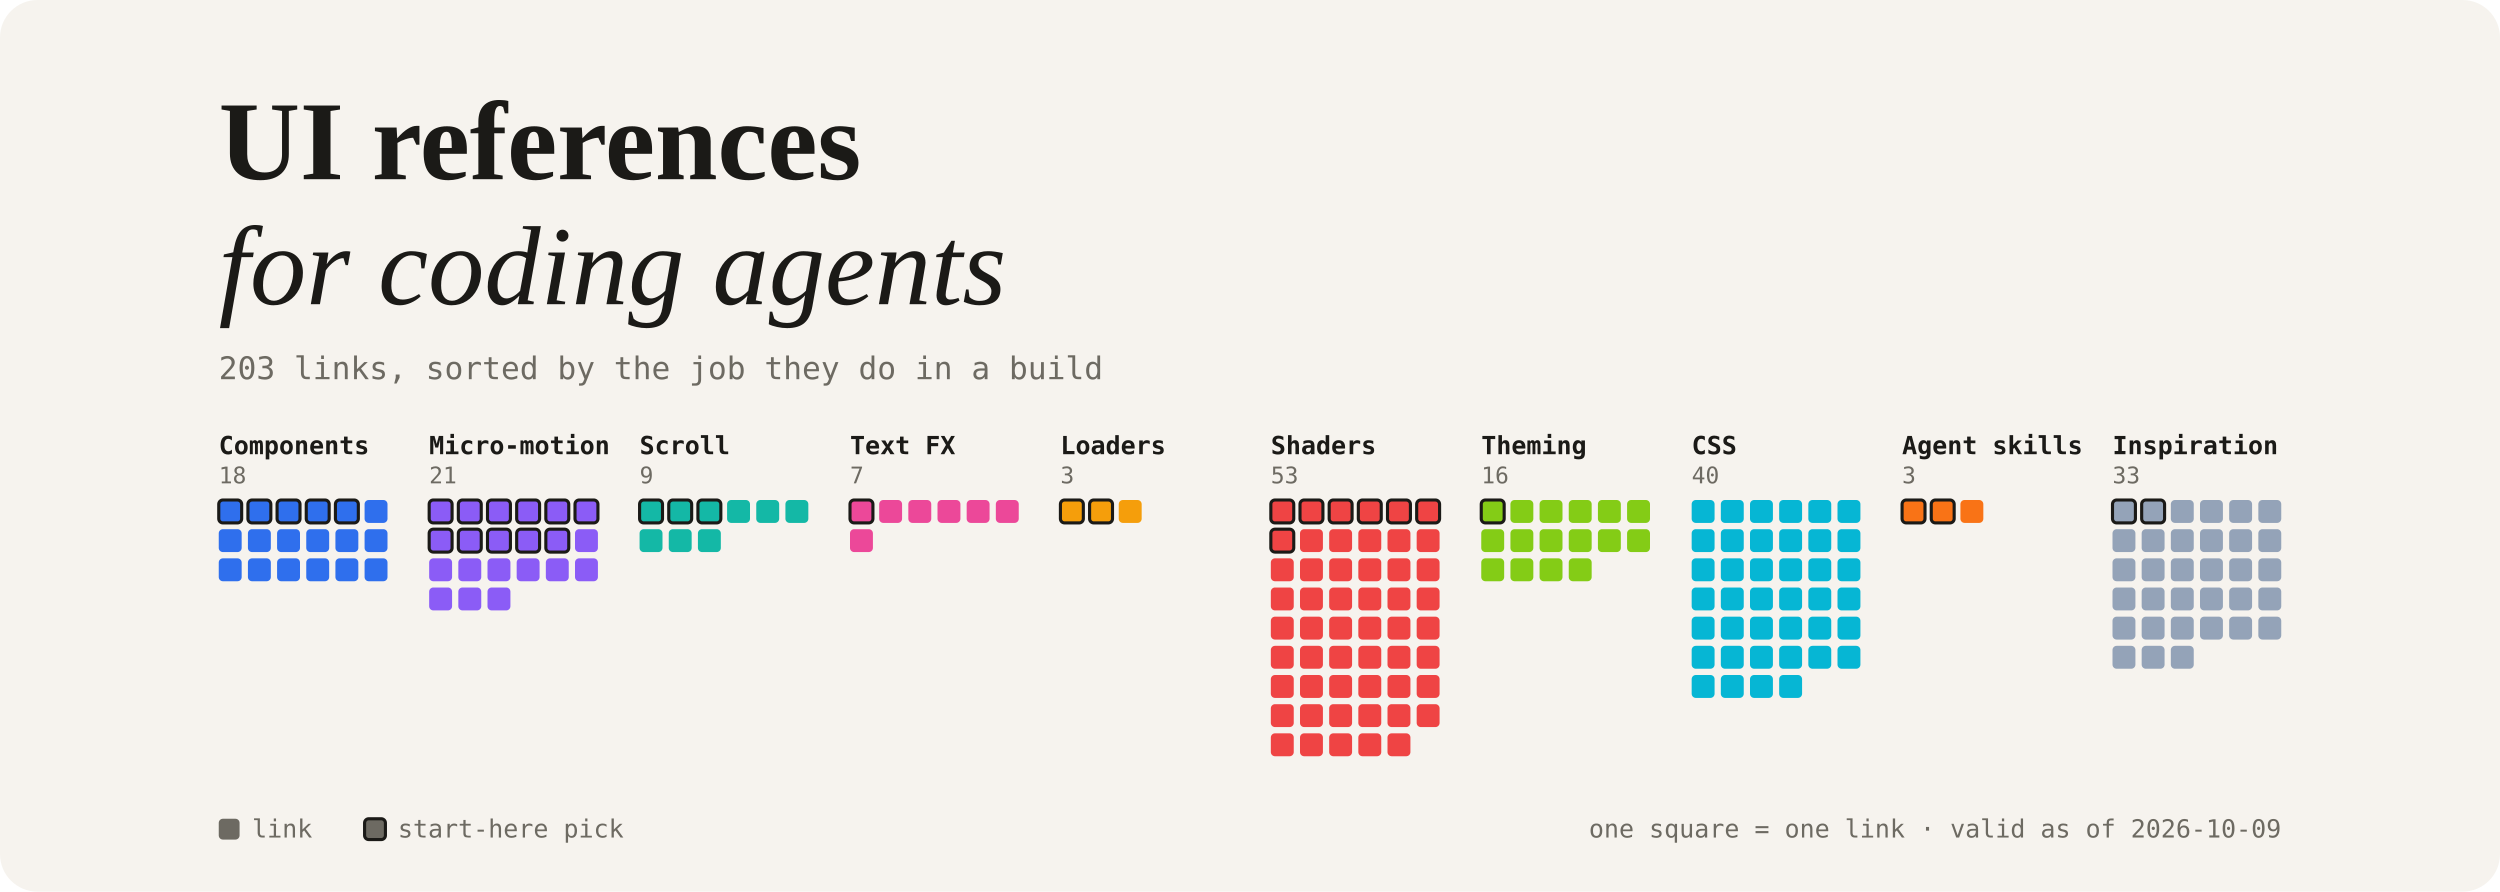
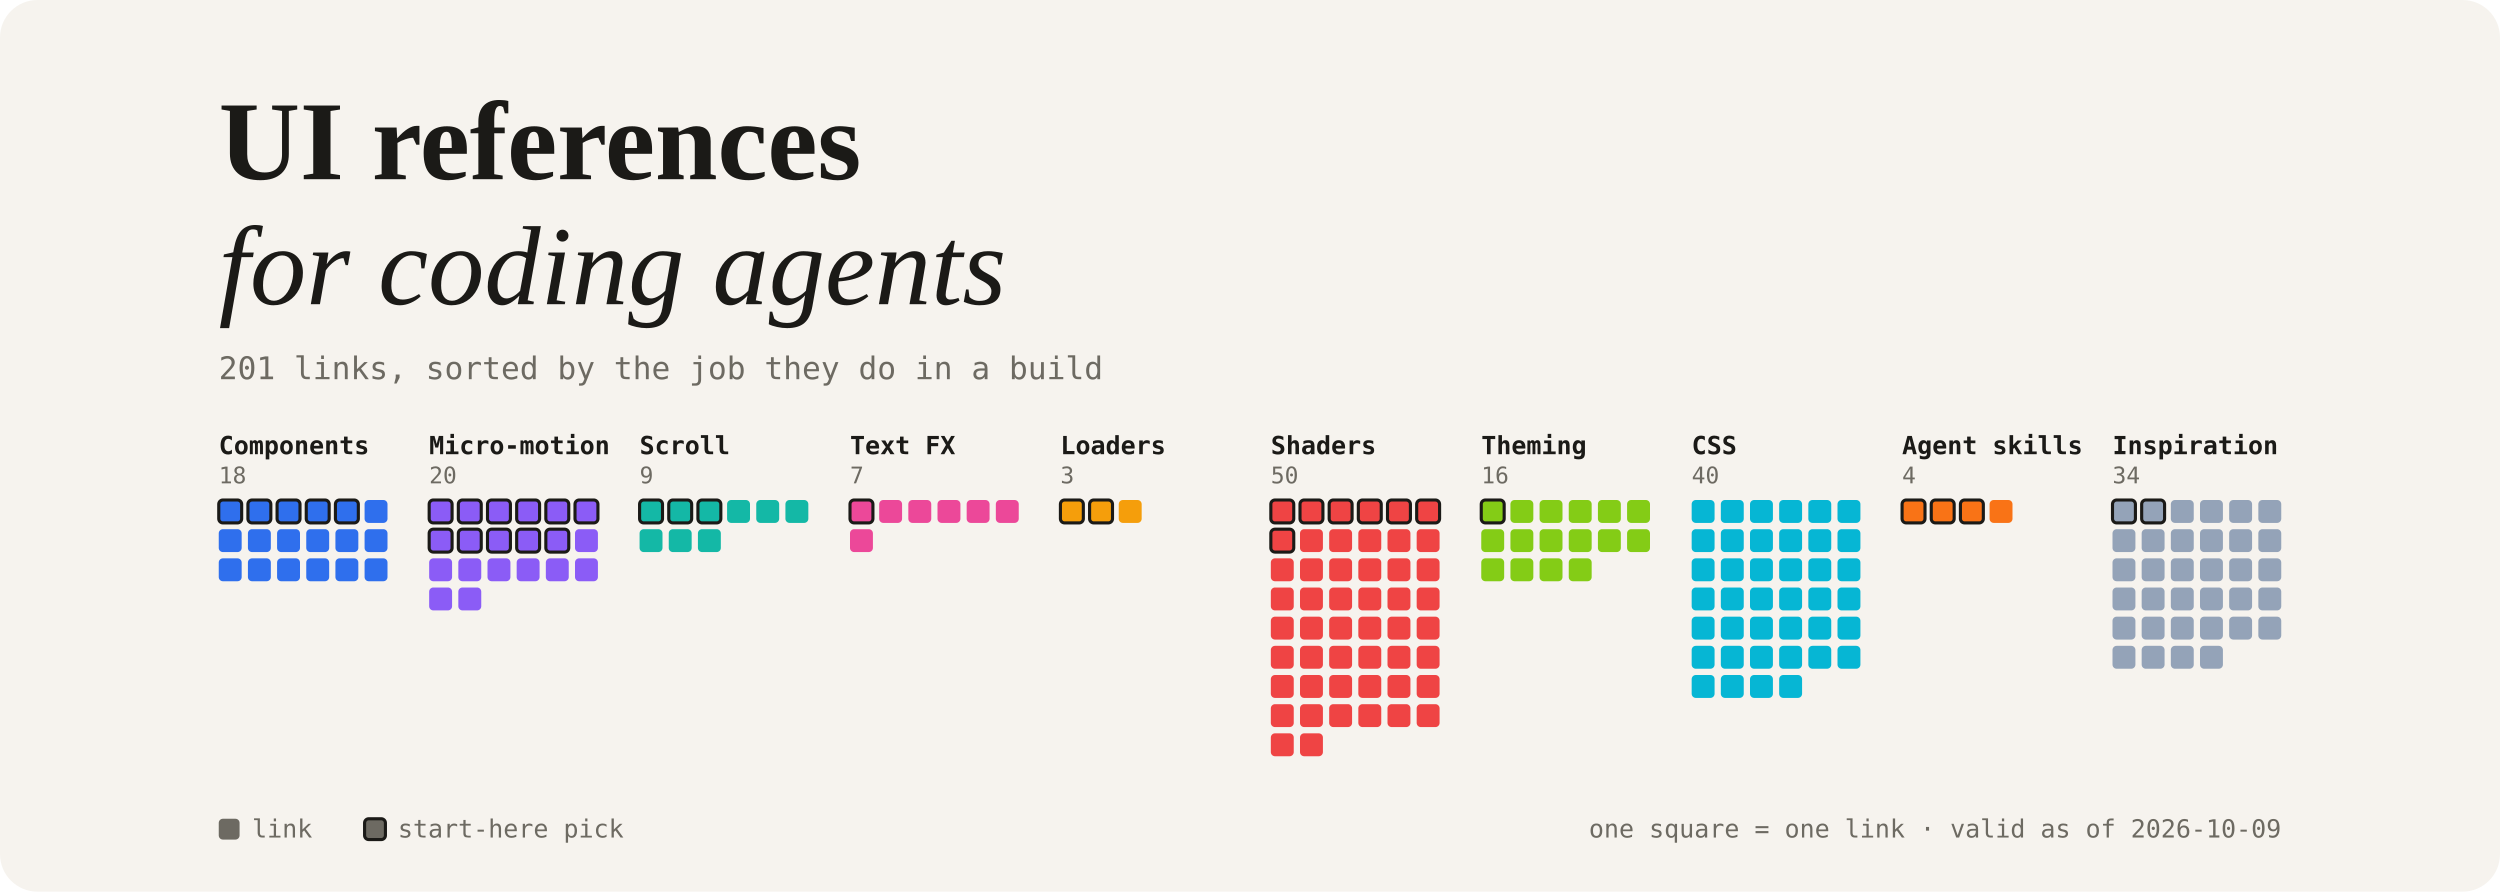
<svg xmlns="http://www.w3.org/2000/svg" viewBox="0 0 1200 428" width="1200" height="428" role="img" aria-labelledby="t d" font-family="ui-monospace, SFMono-Regular, Menlo, Consolas, monospace">
  <rect width="1200" height="428" rx="18" fill="#f6f3ee" />
  <text x="105" y="86" font-size="54" font-weight="700" fill="#1b1a17" font-family="ui-serif, Georgia, 'Times New Roman', serif">UI references</text>
  <text x="105" y="146" font-size="54" font-style="italic" fill="#1b1a17" font-family="ui-serif, Georgia, 'Times New Roman', serif">for coding agents</text>
-   <text x="105" y="182" font-size="15" fill="#6d6a62">203 links, sorted by the job they do in a build</text>
+   <text x="105" y="182" font-size="15" fill="#6d6a62">201 links, sorted by the job they do in a build</text>
  <text x="105" y="218" font-size="12" font-weight="700" fill="#1b1a17">Components</text>
  <text x="105" y="232" font-size="11" fill="#6d6a62">18</text>
  <rect x="105" y="240" width="11" height="11" rx="2" fill="#2f6fed" stroke="#1b1a17" stroke-width="1.5" />
  <rect x="119" y="240" width="11" height="11" rx="2" fill="#2f6fed" stroke="#1b1a17" stroke-width="1.5" />
  <rect x="133" y="240" width="11" height="11" rx="2" fill="#2f6fed" stroke="#1b1a17" stroke-width="1.5" />
  <rect x="147" y="240" width="11" height="11" rx="2" fill="#2f6fed" stroke="#1b1a17" stroke-width="1.5" />
  <rect x="161" y="240" width="11" height="11" rx="2" fill="#2f6fed" stroke="#1b1a17" stroke-width="1.5" />
  <rect x="175" y="240" width="11" height="11" rx="2" fill="#2f6fed" />
  <rect x="105" y="254" width="11" height="11" rx="2" fill="#2f6fed" />
  <rect x="119" y="254" width="11" height="11" rx="2" fill="#2f6fed" />
  <rect x="133" y="254" width="11" height="11" rx="2" fill="#2f6fed" />
  <rect x="147" y="254" width="11" height="11" rx="2" fill="#2f6fed" />
  <rect x="161" y="254" width="11" height="11" rx="2" fill="#2f6fed" />
  <rect x="175" y="254" width="11" height="11" rx="2" fill="#2f6fed" />
  <rect x="105" y="268" width="11" height="11" rx="2" fill="#2f6fed" />
  <rect x="119" y="268" width="11" height="11" rx="2" fill="#2f6fed" />
  <rect x="133" y="268" width="11" height="11" rx="2" fill="#2f6fed" />
  <rect x="147" y="268" width="11" height="11" rx="2" fill="#2f6fed" />
  <rect x="161" y="268" width="11" height="11" rx="2" fill="#2f6fed" />
  <rect x="175" y="268" width="11" height="11" rx="2" fill="#2f6fed" />
  <text x="206" y="218" font-size="12" font-weight="700" fill="#1b1a17">Micro-motion</text>
-   <text x="206" y="232" font-size="11" fill="#6d6a62">21</text>
+   <text x="206" y="232" font-size="11" fill="#6d6a62">20</text>
  <rect x="206" y="240" width="11" height="11" rx="2" fill="#8b5cf6" stroke="#1b1a17" stroke-width="1.5" />
  <rect x="220" y="240" width="11" height="11" rx="2" fill="#8b5cf6" stroke="#1b1a17" stroke-width="1.5" />
  <rect x="234" y="240" width="11" height="11" rx="2" fill="#8b5cf6" stroke="#1b1a17" stroke-width="1.5" />
  <rect x="248" y="240" width="11" height="11" rx="2" fill="#8b5cf6" stroke="#1b1a17" stroke-width="1.5" />
  <rect x="262" y="240" width="11" height="11" rx="2" fill="#8b5cf6" stroke="#1b1a17" stroke-width="1.5" />
  <rect x="276" y="240" width="11" height="11" rx="2" fill="#8b5cf6" stroke="#1b1a17" stroke-width="1.5" />
  <rect x="206" y="254" width="11" height="11" rx="2" fill="#8b5cf6" stroke="#1b1a17" stroke-width="1.5" />
  <rect x="220" y="254" width="11" height="11" rx="2" fill="#8b5cf6" stroke="#1b1a17" stroke-width="1.5" />
  <rect x="234" y="254" width="11" height="11" rx="2" fill="#8b5cf6" stroke="#1b1a17" stroke-width="1.5" />
  <rect x="248" y="254" width="11" height="11" rx="2" fill="#8b5cf6" stroke="#1b1a17" stroke-width="1.5" />
  <rect x="262" y="254" width="11" height="11" rx="2" fill="#8b5cf6" stroke="#1b1a17" stroke-width="1.5" />
  <rect x="276" y="254" width="11" height="11" rx="2" fill="#8b5cf6" />
  <rect x="206" y="268" width="11" height="11" rx="2" fill="#8b5cf6" />
  <rect x="220" y="268" width="11" height="11" rx="2" fill="#8b5cf6" />
  <rect x="234" y="268" width="11" height="11" rx="2" fill="#8b5cf6" />
  <rect x="248" y="268" width="11" height="11" rx="2" fill="#8b5cf6" />
  <rect x="262" y="268" width="11" height="11" rx="2" fill="#8b5cf6" />
  <rect x="276" y="268" width="11" height="11" rx="2" fill="#8b5cf6" />
  <rect x="206" y="282" width="11" height="11" rx="2" fill="#8b5cf6" />
  <rect x="220" y="282" width="11" height="11" rx="2" fill="#8b5cf6" />
-   <rect x="234" y="282" width="11" height="11" rx="2" fill="#8b5cf6" />
  <text x="307" y="218" font-size="12" font-weight="700" fill="#1b1a17">Scroll</text>
  <text x="307" y="232" font-size="11" fill="#6d6a62">9</text>
  <rect x="307" y="240" width="11" height="11" rx="2" fill="#14b8a6" stroke="#1b1a17" stroke-width="1.5" />
  <rect x="321" y="240" width="11" height="11" rx="2" fill="#14b8a6" stroke="#1b1a17" stroke-width="1.5" />
  <rect x="335" y="240" width="11" height="11" rx="2" fill="#14b8a6" stroke="#1b1a17" stroke-width="1.5" />
  <rect x="349" y="240" width="11" height="11" rx="2" fill="#14b8a6" />
  <rect x="363" y="240" width="11" height="11" rx="2" fill="#14b8a6" />
  <rect x="377" y="240" width="11" height="11" rx="2" fill="#14b8a6" />
  <rect x="307" y="254" width="11" height="11" rx="2" fill="#14b8a6" />
  <rect x="321" y="254" width="11" height="11" rx="2" fill="#14b8a6" />
  <rect x="335" y="254" width="11" height="11" rx="2" fill="#14b8a6" />
  <text x="408" y="218" font-size="12" font-weight="700" fill="#1b1a17">Text FX</text>
  <text x="408" y="232" font-size="11" fill="#6d6a62">7</text>
  <rect x="408" y="240" width="11" height="11" rx="2" fill="#ec4899" stroke="#1b1a17" stroke-width="1.5" />
  <rect x="422" y="240" width="11" height="11" rx="2" fill="#ec4899" />
  <rect x="436" y="240" width="11" height="11" rx="2" fill="#ec4899" />
  <rect x="450" y="240" width="11" height="11" rx="2" fill="#ec4899" />
  <rect x="464" y="240" width="11" height="11" rx="2" fill="#ec4899" />
  <rect x="478" y="240" width="11" height="11" rx="2" fill="#ec4899" />
  <rect x="408" y="254" width="11" height="11" rx="2" fill="#ec4899" />
  <text x="509" y="218" font-size="12" font-weight="700" fill="#1b1a17">Loaders</text>
  <text x="509" y="232" font-size="11" fill="#6d6a62">3</text>
  <rect x="509" y="240" width="11" height="11" rx="2" fill="#f59e0b" stroke="#1b1a17" stroke-width="1.5" />
  <rect x="523" y="240" width="11" height="11" rx="2" fill="#f59e0b" stroke="#1b1a17" stroke-width="1.5" />
  <rect x="537" y="240" width="11" height="11" rx="2" fill="#f59e0b" />
  <text x="610" y="218" font-size="12" font-weight="700" fill="#1b1a17">Shaders</text>
-   <text x="610" y="232" font-size="11" fill="#6d6a62">53</text>
+   <text x="610" y="232" font-size="11" fill="#6d6a62">50</text>
  <rect x="610" y="240" width="11" height="11" rx="2" fill="#ef4444" stroke="#1b1a17" stroke-width="1.5" />
  <rect x="624" y="240" width="11" height="11" rx="2" fill="#ef4444" stroke="#1b1a17" stroke-width="1.5" />
  <rect x="638" y="240" width="11" height="11" rx="2" fill="#ef4444" stroke="#1b1a17" stroke-width="1.5" />
  <rect x="652" y="240" width="11" height="11" rx="2" fill="#ef4444" stroke="#1b1a17" stroke-width="1.5" />
  <rect x="666" y="240" width="11" height="11" rx="2" fill="#ef4444" stroke="#1b1a17" stroke-width="1.5" />
  <rect x="680" y="240" width="11" height="11" rx="2" fill="#ef4444" stroke="#1b1a17" stroke-width="1.5" />
  <rect x="610" y="254" width="11" height="11" rx="2" fill="#ef4444" stroke="#1b1a17" stroke-width="1.5" />
  <rect x="624" y="254" width="11" height="11" rx="2" fill="#ef4444" />
  <rect x="638" y="254" width="11" height="11" rx="2" fill="#ef4444" />
  <rect x="652" y="254" width="11" height="11" rx="2" fill="#ef4444" />
  <rect x="666" y="254" width="11" height="11" rx="2" fill="#ef4444" />
  <rect x="680" y="254" width="11" height="11" rx="2" fill="#ef4444" />
  <rect x="610" y="268" width="11" height="11" rx="2" fill="#ef4444" />
  <rect x="624" y="268" width="11" height="11" rx="2" fill="#ef4444" />
  <rect x="638" y="268" width="11" height="11" rx="2" fill="#ef4444" />
  <rect x="652" y="268" width="11" height="11" rx="2" fill="#ef4444" />
  <rect x="666" y="268" width="11" height="11" rx="2" fill="#ef4444" />
  <rect x="680" y="268" width="11" height="11" rx="2" fill="#ef4444" />
  <rect x="610" y="282" width="11" height="11" rx="2" fill="#ef4444" />
  <rect x="624" y="282" width="11" height="11" rx="2" fill="#ef4444" />
  <rect x="638" y="282" width="11" height="11" rx="2" fill="#ef4444" />
  <rect x="652" y="282" width="11" height="11" rx="2" fill="#ef4444" />
  <rect x="666" y="282" width="11" height="11" rx="2" fill="#ef4444" />
  <rect x="680" y="282" width="11" height="11" rx="2" fill="#ef4444" />
  <rect x="610" y="296" width="11" height="11" rx="2" fill="#ef4444" />
  <rect x="624" y="296" width="11" height="11" rx="2" fill="#ef4444" />
  <rect x="638" y="296" width="11" height="11" rx="2" fill="#ef4444" />
  <rect x="652" y="296" width="11" height="11" rx="2" fill="#ef4444" />
  <rect x="666" y="296" width="11" height="11" rx="2" fill="#ef4444" />
  <rect x="680" y="296" width="11" height="11" rx="2" fill="#ef4444" />
  <rect x="610" y="310" width="11" height="11" rx="2" fill="#ef4444" />
  <rect x="624" y="310" width="11" height="11" rx="2" fill="#ef4444" />
  <rect x="638" y="310" width="11" height="11" rx="2" fill="#ef4444" />
  <rect x="652" y="310" width="11" height="11" rx="2" fill="#ef4444" />
  <rect x="666" y="310" width="11" height="11" rx="2" fill="#ef4444" />
  <rect x="680" y="310" width="11" height="11" rx="2" fill="#ef4444" />
  <rect x="610" y="324" width="11" height="11" rx="2" fill="#ef4444" />
  <rect x="624" y="324" width="11" height="11" rx="2" fill="#ef4444" />
  <rect x="638" y="324" width="11" height="11" rx="2" fill="#ef4444" />
  <rect x="652" y="324" width="11" height="11" rx="2" fill="#ef4444" />
  <rect x="666" y="324" width="11" height="11" rx="2" fill="#ef4444" />
  <rect x="680" y="324" width="11" height="11" rx="2" fill="#ef4444" />
  <rect x="610" y="338" width="11" height="11" rx="2" fill="#ef4444" />
  <rect x="624" y="338" width="11" height="11" rx="2" fill="#ef4444" />
  <rect x="638" y="338" width="11" height="11" rx="2" fill="#ef4444" />
  <rect x="652" y="338" width="11" height="11" rx="2" fill="#ef4444" />
  <rect x="666" y="338" width="11" height="11" rx="2" fill="#ef4444" />
  <rect x="680" y="338" width="11" height="11" rx="2" fill="#ef4444" />
  <rect x="610" y="352" width="11" height="11" rx="2" fill="#ef4444" />
  <rect x="624" y="352" width="11" height="11" rx="2" fill="#ef4444" />
-   <rect x="638" y="352" width="11" height="11" rx="2" fill="#ef4444" />
-   <rect x="652" y="352" width="11" height="11" rx="2" fill="#ef4444" />
-   <rect x="666" y="352" width="11" height="11" rx="2" fill="#ef4444" />
  <text x="711" y="218" font-size="12" font-weight="700" fill="#1b1a17">Theming</text>
  <text x="711" y="232" font-size="11" fill="#6d6a62">16</text>
  <rect x="711" y="240" width="11" height="11" rx="2" fill="#84cc16" stroke="#1b1a17" stroke-width="1.5" />
  <rect x="725" y="240" width="11" height="11" rx="2" fill="#84cc16" />
  <rect x="739" y="240" width="11" height="11" rx="2" fill="#84cc16" />
  <rect x="753" y="240" width="11" height="11" rx="2" fill="#84cc16" />
  <rect x="767" y="240" width="11" height="11" rx="2" fill="#84cc16" />
  <rect x="781" y="240" width="11" height="11" rx="2" fill="#84cc16" />
  <rect x="711" y="254" width="11" height="11" rx="2" fill="#84cc16" />
  <rect x="725" y="254" width="11" height="11" rx="2" fill="#84cc16" />
  <rect x="739" y="254" width="11" height="11" rx="2" fill="#84cc16" />
  <rect x="753" y="254" width="11" height="11" rx="2" fill="#84cc16" />
  <rect x="767" y="254" width="11" height="11" rx="2" fill="#84cc16" />
  <rect x="781" y="254" width="11" height="11" rx="2" fill="#84cc16" />
  <rect x="711" y="268" width="11" height="11" rx="2" fill="#84cc16" />
  <rect x="725" y="268" width="11" height="11" rx="2" fill="#84cc16" />
  <rect x="739" y="268" width="11" height="11" rx="2" fill="#84cc16" />
  <rect x="753" y="268" width="11" height="11" rx="2" fill="#84cc16" />
  <text x="812" y="218" font-size="12" font-weight="700" fill="#1b1a17">CSS</text>
  <text x="812" y="232" font-size="11" fill="#6d6a62">40</text>
  <rect x="812" y="240" width="11" height="11" rx="2" fill="#06b6d4" />
  <rect x="826" y="240" width="11" height="11" rx="2" fill="#06b6d4" />
  <rect x="840" y="240" width="11" height="11" rx="2" fill="#06b6d4" />
  <rect x="854" y="240" width="11" height="11" rx="2" fill="#06b6d4" />
  <rect x="868" y="240" width="11" height="11" rx="2" fill="#06b6d4" />
  <rect x="882" y="240" width="11" height="11" rx="2" fill="#06b6d4" />
  <rect x="812" y="254" width="11" height="11" rx="2" fill="#06b6d4" />
  <rect x="826" y="254" width="11" height="11" rx="2" fill="#06b6d4" />
  <rect x="840" y="254" width="11" height="11" rx="2" fill="#06b6d4" />
  <rect x="854" y="254" width="11" height="11" rx="2" fill="#06b6d4" />
  <rect x="868" y="254" width="11" height="11" rx="2" fill="#06b6d4" />
  <rect x="882" y="254" width="11" height="11" rx="2" fill="#06b6d4" />
  <rect x="812" y="268" width="11" height="11" rx="2" fill="#06b6d4" />
  <rect x="826" y="268" width="11" height="11" rx="2" fill="#06b6d4" />
  <rect x="840" y="268" width="11" height="11" rx="2" fill="#06b6d4" />
  <rect x="854" y="268" width="11" height="11" rx="2" fill="#06b6d4" />
  <rect x="868" y="268" width="11" height="11" rx="2" fill="#06b6d4" />
  <rect x="882" y="268" width="11" height="11" rx="2" fill="#06b6d4" />
  <rect x="812" y="282" width="11" height="11" rx="2" fill="#06b6d4" />
  <rect x="826" y="282" width="11" height="11" rx="2" fill="#06b6d4" />
  <rect x="840" y="282" width="11" height="11" rx="2" fill="#06b6d4" />
  <rect x="854" y="282" width="11" height="11" rx="2" fill="#06b6d4" />
  <rect x="868" y="282" width="11" height="11" rx="2" fill="#06b6d4" />
  <rect x="882" y="282" width="11" height="11" rx="2" fill="#06b6d4" />
  <rect x="812" y="296" width="11" height="11" rx="2" fill="#06b6d4" />
  <rect x="826" y="296" width="11" height="11" rx="2" fill="#06b6d4" />
  <rect x="840" y="296" width="11" height="11" rx="2" fill="#06b6d4" />
  <rect x="854" y="296" width="11" height="11" rx="2" fill="#06b6d4" />
  <rect x="868" y="296" width="11" height="11" rx="2" fill="#06b6d4" />
  <rect x="882" y="296" width="11" height="11" rx="2" fill="#06b6d4" />
  <rect x="812" y="310" width="11" height="11" rx="2" fill="#06b6d4" />
  <rect x="826" y="310" width="11" height="11" rx="2" fill="#06b6d4" />
  <rect x="840" y="310" width="11" height="11" rx="2" fill="#06b6d4" />
  <rect x="854" y="310" width="11" height="11" rx="2" fill="#06b6d4" />
  <rect x="868" y="310" width="11" height="11" rx="2" fill="#06b6d4" />
  <rect x="882" y="310" width="11" height="11" rx="2" fill="#06b6d4" />
  <rect x="812" y="324" width="11" height="11" rx="2" fill="#06b6d4" />
  <rect x="826" y="324" width="11" height="11" rx="2" fill="#06b6d4" />
  <rect x="840" y="324" width="11" height="11" rx="2" fill="#06b6d4" />
  <rect x="854" y="324" width="11" height="11" rx="2" fill="#06b6d4" />
  <text x="913" y="218" font-size="12" font-weight="700" fill="#1b1a17">Agent skills</text>
-   <text x="913" y="232" font-size="11" fill="#6d6a62">3</text>
+   <text x="913" y="232" font-size="11" fill="#6d6a62">4</text>
  <rect x="913" y="240" width="11" height="11" rx="2" fill="#f97316" stroke="#1b1a17" stroke-width="1.5" />
  <rect x="927" y="240" width="11" height="11" rx="2" fill="#f97316" stroke="#1b1a17" stroke-width="1.5" />
-   <rect x="941" y="240" width="11" height="11" rx="2" fill="#f97316" />
+   <rect x="941" y="240" width="11" height="11" rx="2" fill="#f97316" stroke="#1b1a17" stroke-width="1.5" />
+   <rect x="955" y="240" width="11" height="11" rx="2" fill="#f97316" />
  <text x="1014" y="218" font-size="12" font-weight="700" fill="#1b1a17">Inspiration</text>
-   <text x="1014" y="232" font-size="11" fill="#6d6a62">33</text>
+   <text x="1014" y="232" font-size="11" fill="#6d6a62">34</text>
  <rect x="1014" y="240" width="11" height="11" rx="2" fill="#94a3b8" stroke="#1b1a17" stroke-width="1.5" />
  <rect x="1028" y="240" width="11" height="11" rx="2" fill="#94a3b8" stroke="#1b1a17" stroke-width="1.5" />
  <rect x="1042" y="240" width="11" height="11" rx="2" fill="#94a3b8" />
  <rect x="1056" y="240" width="11" height="11" rx="2" fill="#94a3b8" />
  <rect x="1070" y="240" width="11" height="11" rx="2" fill="#94a3b8" />
  <rect x="1084" y="240" width="11" height="11" rx="2" fill="#94a3b8" />
  <rect x="1014" y="254" width="11" height="11" rx="2" fill="#94a3b8" />
  <rect x="1028" y="254" width="11" height="11" rx="2" fill="#94a3b8" />
  <rect x="1042" y="254" width="11" height="11" rx="2" fill="#94a3b8" />
  <rect x="1056" y="254" width="11" height="11" rx="2" fill="#94a3b8" />
  <rect x="1070" y="254" width="11" height="11" rx="2" fill="#94a3b8" />
  <rect x="1084" y="254" width="11" height="11" rx="2" fill="#94a3b8" />
  <rect x="1014" y="268" width="11" height="11" rx="2" fill="#94a3b8" />
  <rect x="1028" y="268" width="11" height="11" rx="2" fill="#94a3b8" />
  <rect x="1042" y="268" width="11" height="11" rx="2" fill="#94a3b8" />
  <rect x="1056" y="268" width="11" height="11" rx="2" fill="#94a3b8" />
  <rect x="1070" y="268" width="11" height="11" rx="2" fill="#94a3b8" />
  <rect x="1084" y="268" width="11" height="11" rx="2" fill="#94a3b8" />
  <rect x="1014" y="282" width="11" height="11" rx="2" fill="#94a3b8" />
  <rect x="1028" y="282" width="11" height="11" rx="2" fill="#94a3b8" />
  <rect x="1042" y="282" width="11" height="11" rx="2" fill="#94a3b8" />
  <rect x="1056" y="282" width="11" height="11" rx="2" fill="#94a3b8" />
  <rect x="1070" y="282" width="11" height="11" rx="2" fill="#94a3b8" />
  <rect x="1084" y="282" width="11" height="11" rx="2" fill="#94a3b8" />
  <rect x="1014" y="296" width="11" height="11" rx="2" fill="#94a3b8" />
  <rect x="1028" y="296" width="11" height="11" rx="2" fill="#94a3b8" />
  <rect x="1042" y="296" width="11" height="11" rx="2" fill="#94a3b8" />
  <rect x="1056" y="296" width="11" height="11" rx="2" fill="#94a3b8" />
  <rect x="1070" y="296" width="11" height="11" rx="2" fill="#94a3b8" />
  <rect x="1084" y="296" width="11" height="11" rx="2" fill="#94a3b8" />
  <rect x="1014" y="310" width="11" height="11" rx="2" fill="#94a3b8" />
  <rect x="1028" y="310" width="11" height="11" rx="2" fill="#94a3b8" />
  <rect x="1042" y="310" width="11" height="11" rx="2" fill="#94a3b8" />
+   <rect x="1056" y="310" width="11" height="11" rx="2" fill="#94a3b8" />
  <rect x="105" y="393" width="10" height="10" rx="2" fill="#6d6a62" />
  <text x="121" y="402" font-size="12" fill="#6d6a62">link</text>
  <rect x="175" y="393" width="10" height="10" rx="2" fill="#6d6a62" stroke="#1b1a17" stroke-width="1.5" />
  <text x="191" y="402" font-size="12" fill="#6d6a62">start-here pick</text>
  <text x="1095" y="402" font-size="12" fill="#6d6a62" text-anchor="end">one square = one link · valid as of 2026-10-09</text>
</svg>
